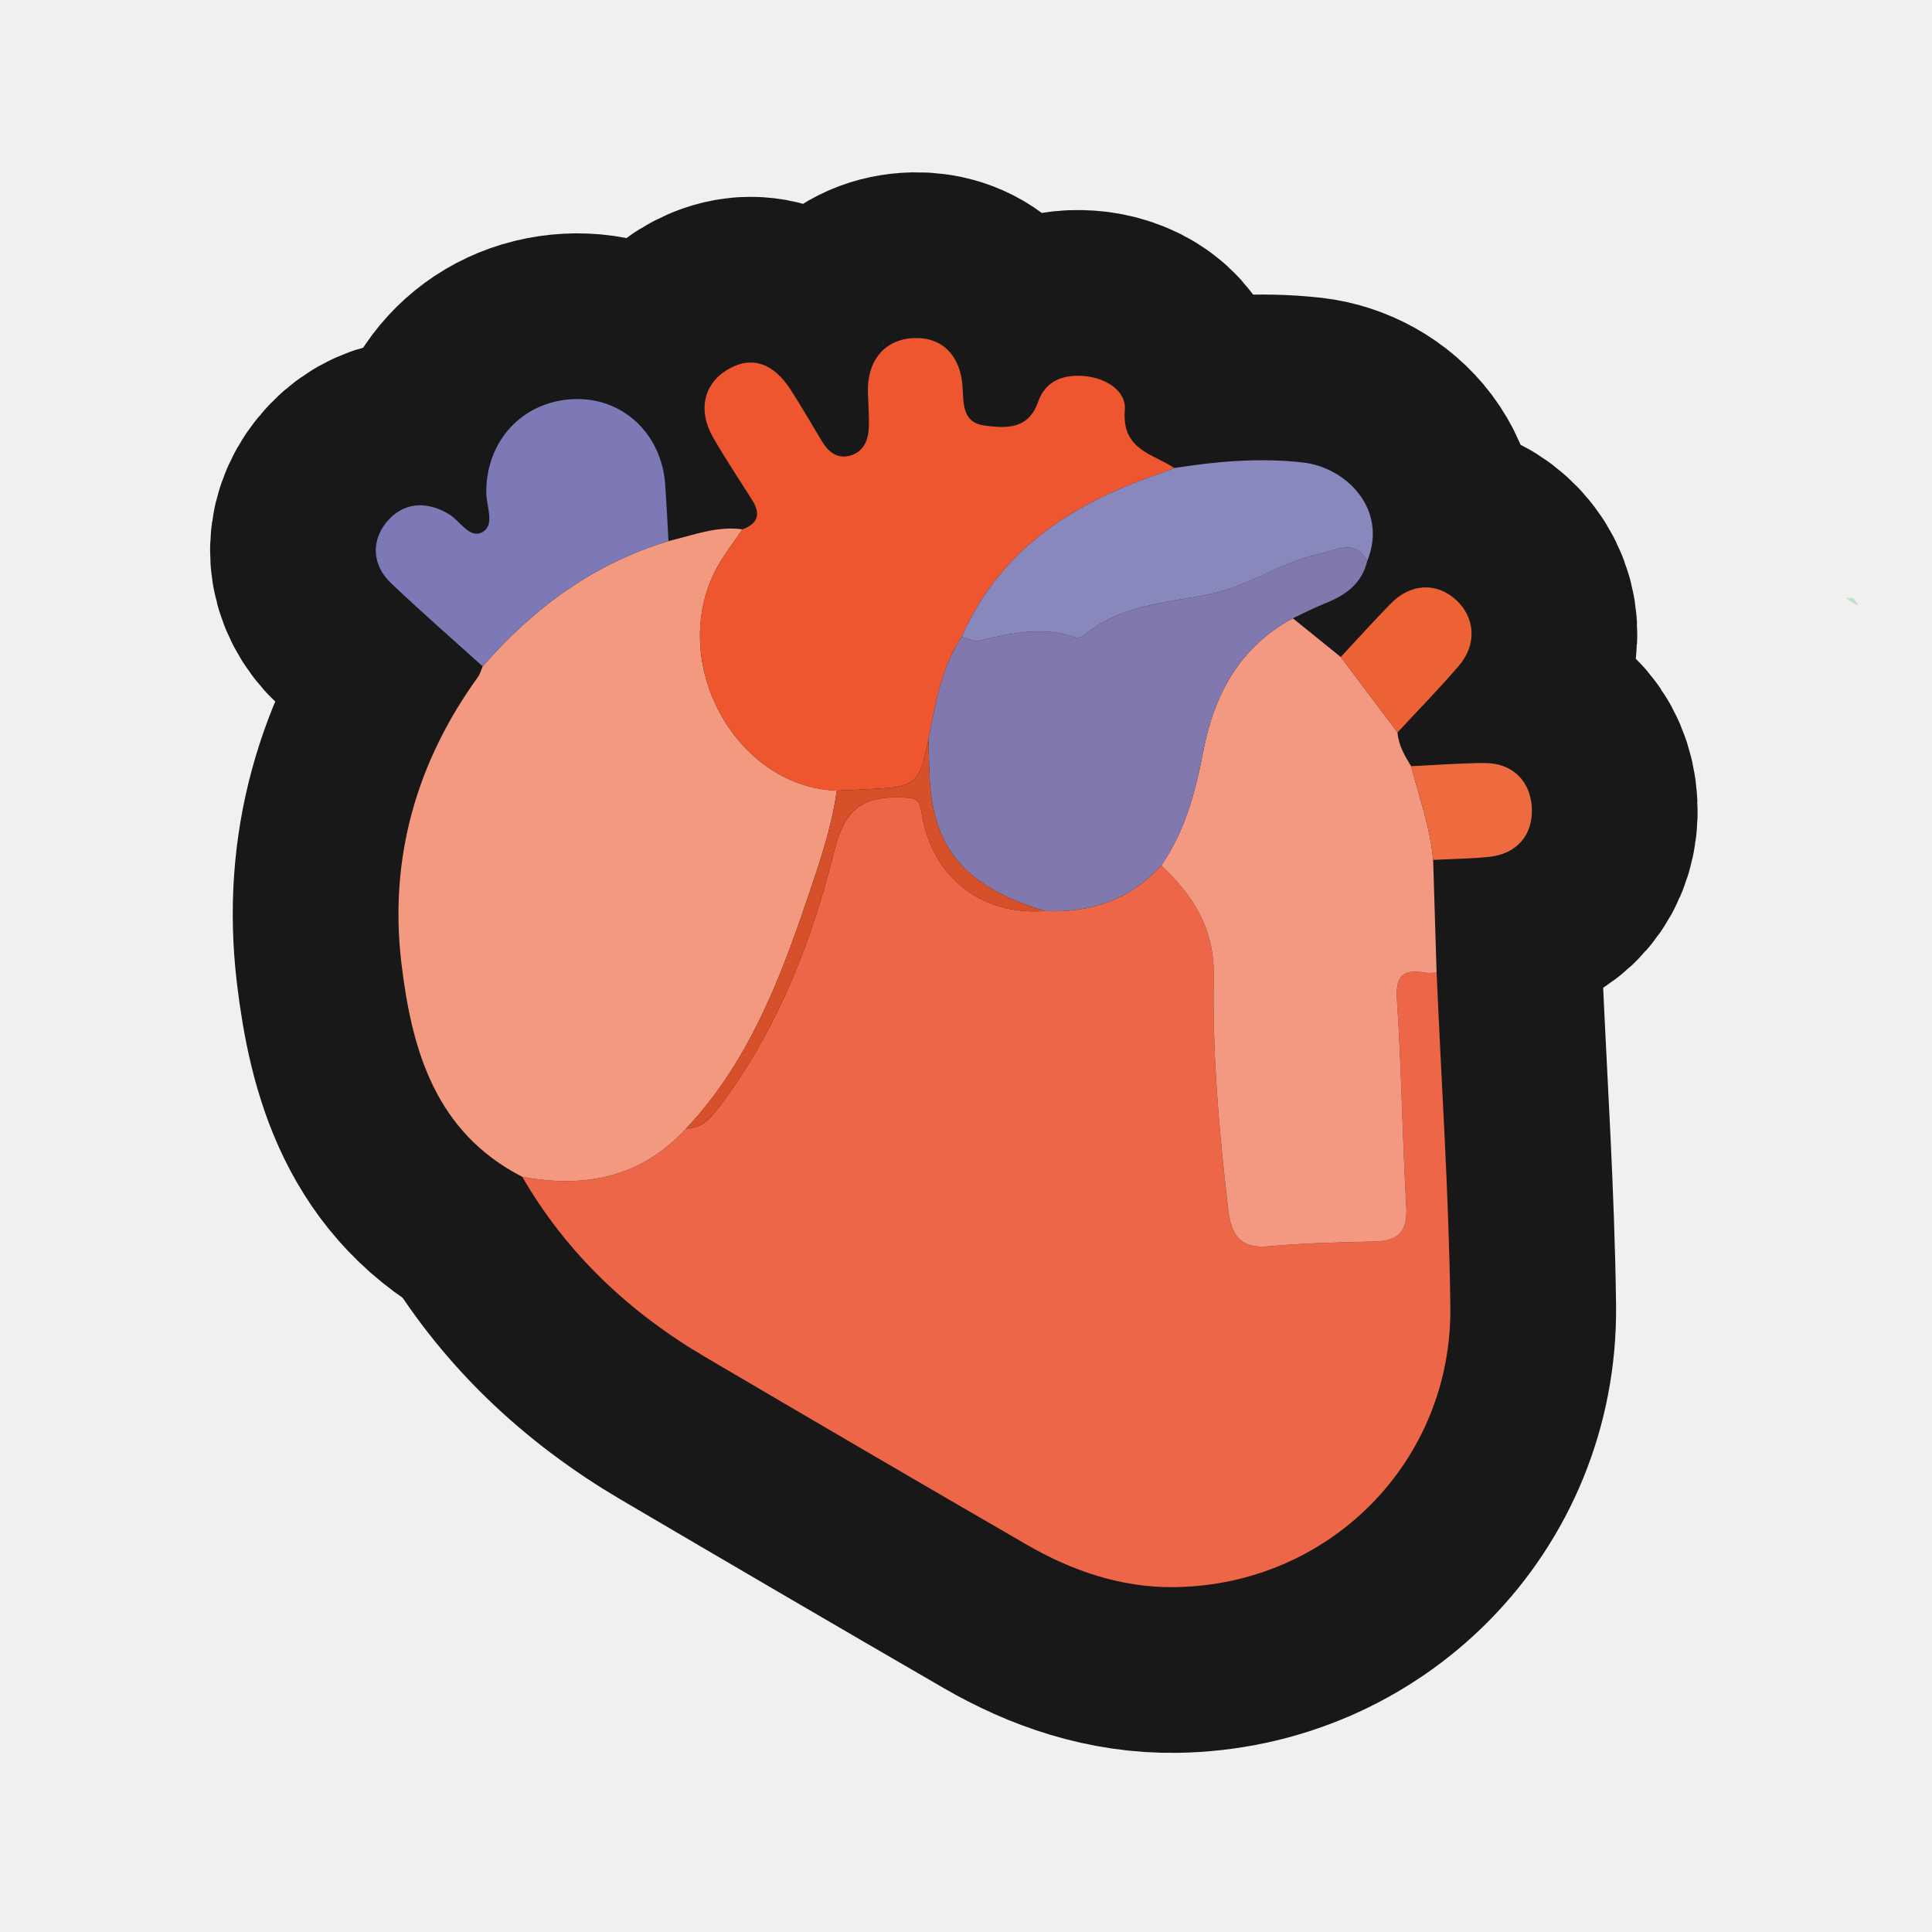
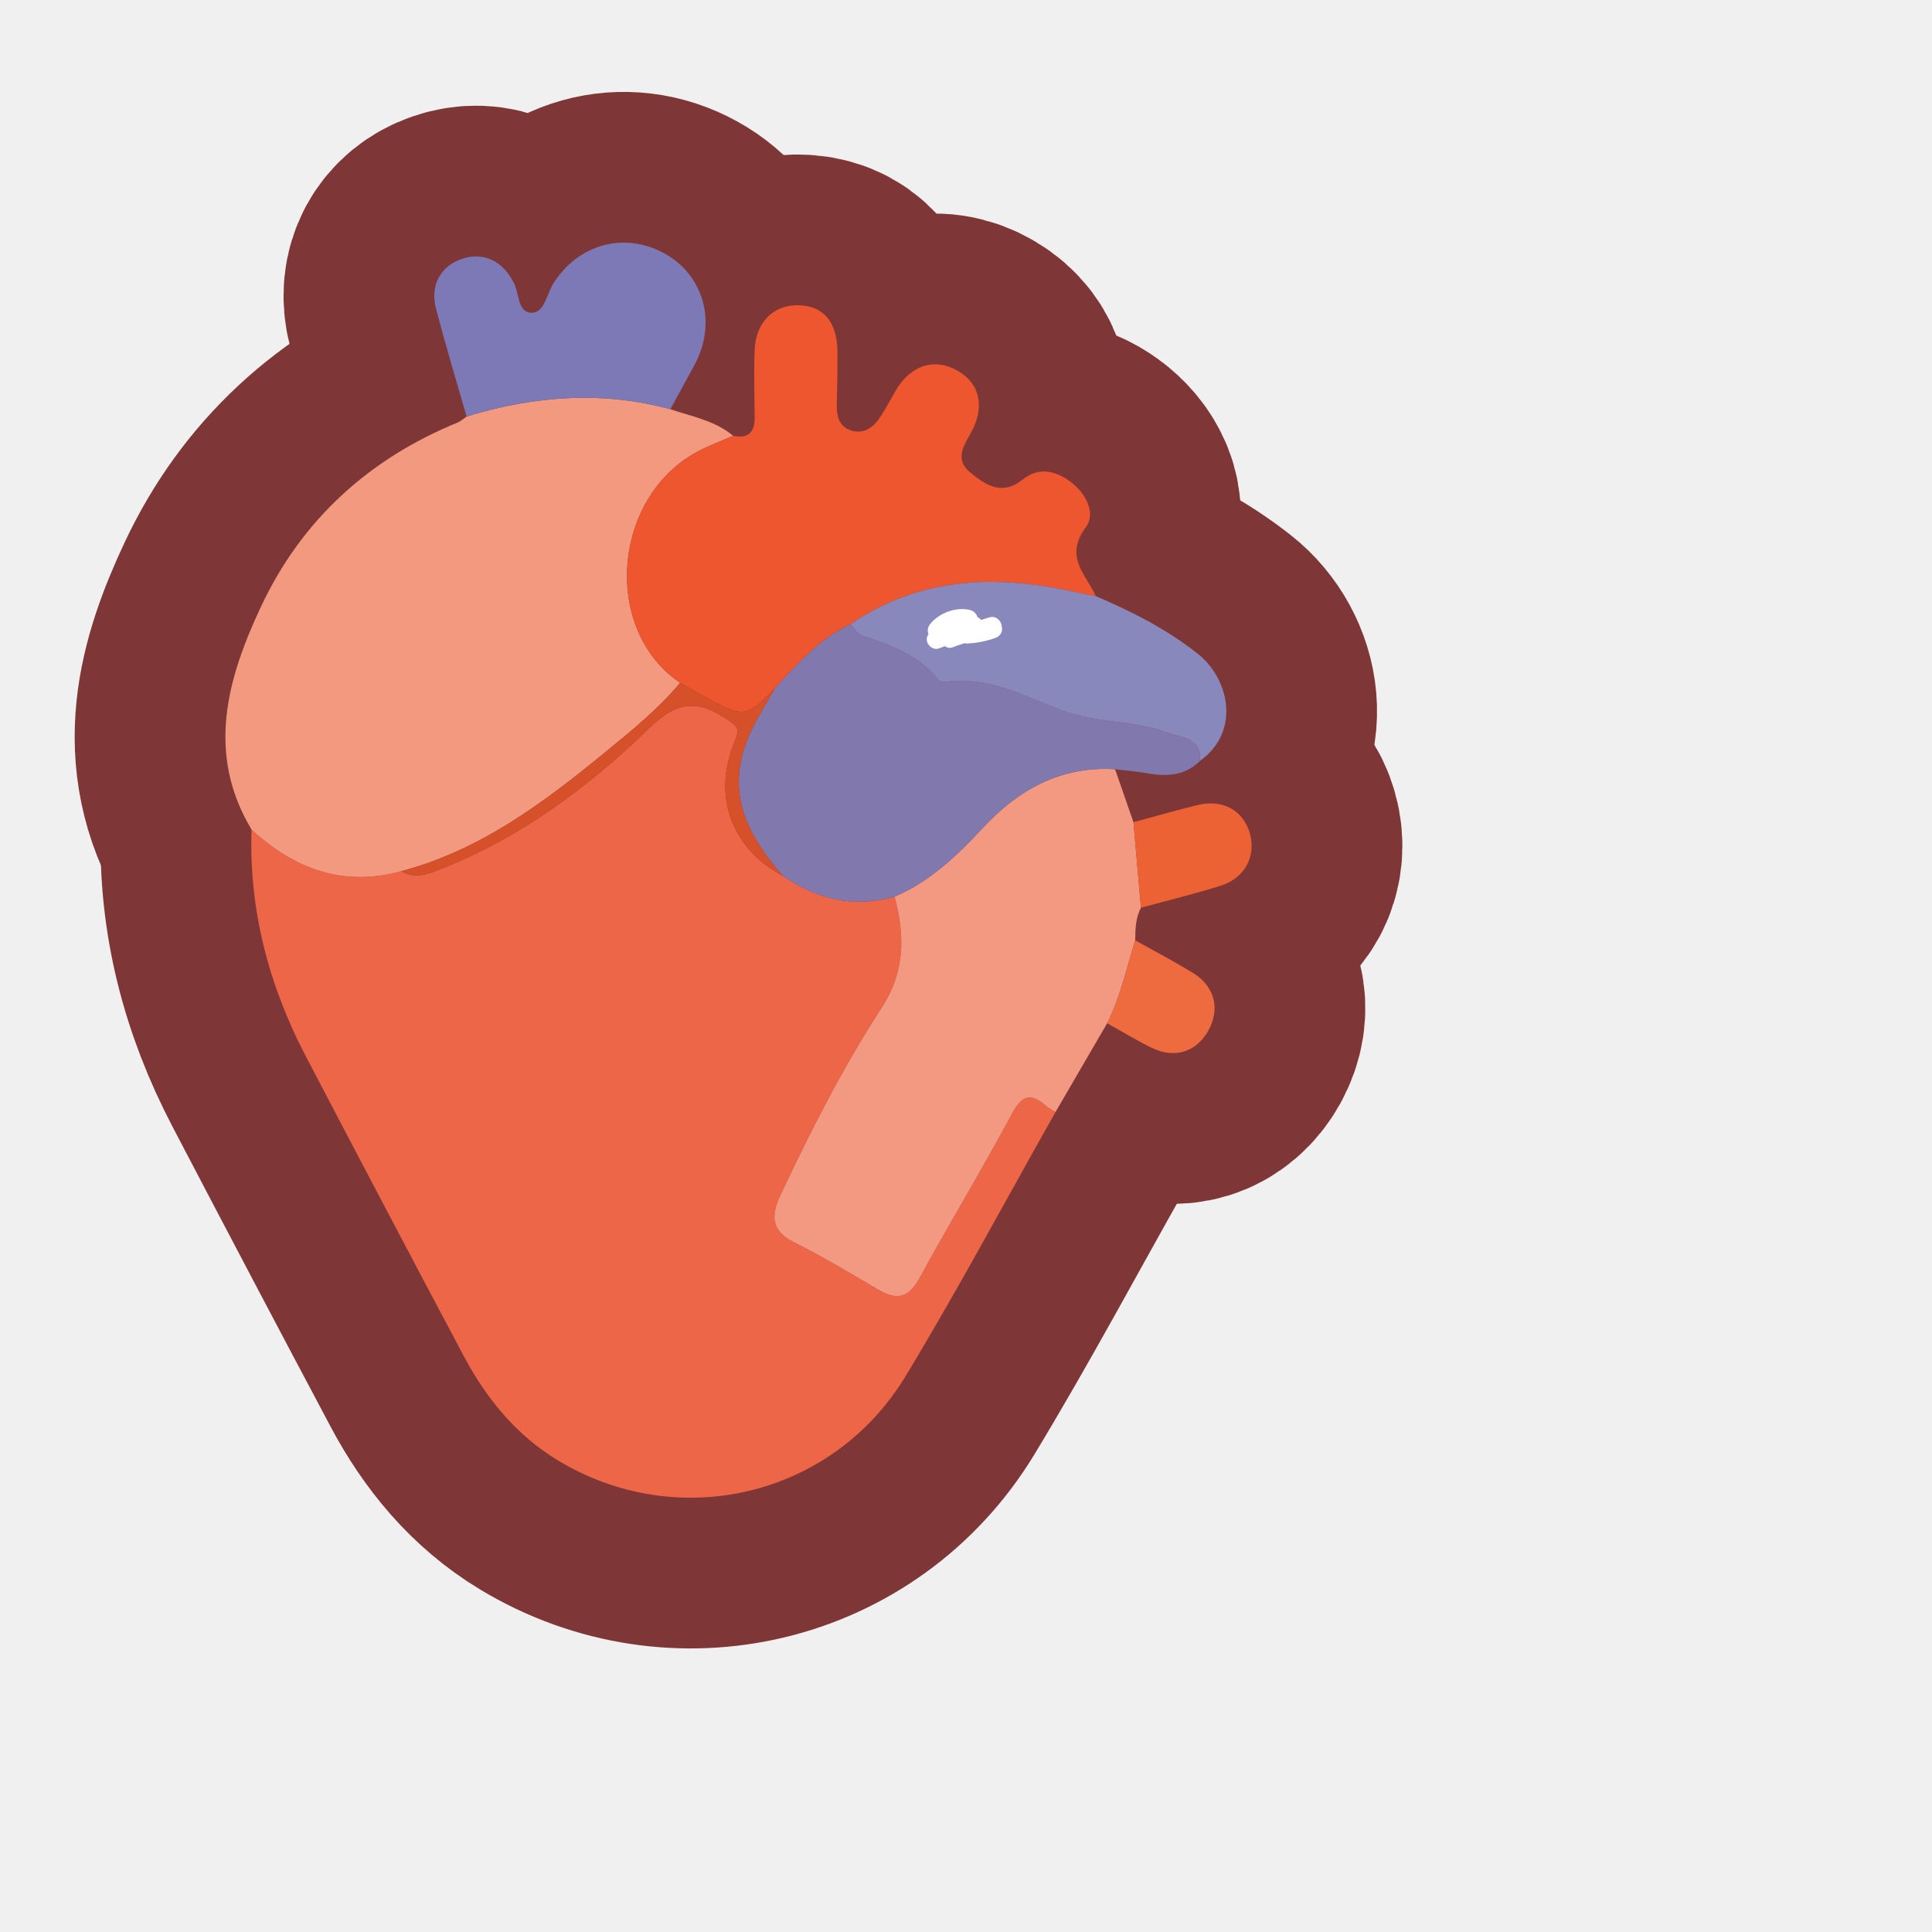
<svg xmlns="http://www.w3.org/2000/svg" id="Layer_1" data-name="Layer 1" width="280" height="280" viewBox="0 0 280 280">
-   <path d="M267.512,86.625c.518.443,1.087.805,1.711,1.081.026.01.053.015.08.024-.2-.371-.44-.731-.754-1.068-.345-.012-.691-.025-1.036-.037Z" fill="#bfe1c6" stroke-width="0" />
-   <path d="M46.867,133.676c.611-.274,1.174-.623,1.686-1.056-.39.078-.781.156-1.171.234-.196.27-.362.545-.515.821Z" fill="#b7c8e7" stroke-width="0" />
+   <path d="M31.949,77.891c.603.082,1.206.084,1.81-.003-.339-.128-.678-.255-1.017-.383-.281.114-.541.246-.793.386Z" fill="#b7c8e7" stroke-width="0" />
  <g>
    <g>
-       <path d="M206.491,140.959c-3.211-.549-4.266.48-4.034,3.964.665,9.965.769,19.967,1.352,29.939.207,3.549-1.08,4.978-4.508,5.062-5.136.126-10.286.217-15.395.694-4.207.393-5.469-1.624-5.907-5.358-1.312-11.189-2.298-22.432-2.094-33.662.128-7.04-2.951-11.787-7.607-16.176q-0.0 0-0-0l-0.0.001c-4.532,5.013-10.288,6.897-16.894,6.608-.001 0-.002-0-.003-0.0.001 0.0.002.001.003.001-9.144.645-16.268-4.823-17.794-14.019-.398-2.395-.858-2.388-3.29-2.444-5.959-.137-8.071,2.372-9.465,7.966-3.17,12.724-7.924,24.918-15.724,35.692-2.105,2.907-3.059,3.882-4.735,4.211-.28.089-.585.147-.955.123-6.515,7.085-14.644,8.69-23.746,6.995,6.447,11.13,15.496,19.638,26.509,26.112,15.497,9.11,31.017,18.181,46.574,27.187,6.636,3.841,13.792,6.277,21.529,6.165,22.375-.324,40.173-18.224,39.89-40.678-.203-16.129-1.297-32.247-1.994-48.37-.571.001-1.155.084-1.71-.011Z" fill="none" stroke="#181818" stroke-linecap="round" stroke-linejoin="round" stroke-width="48.031" />
-       <path d="M99.439,163.559c.37.024.676-.033.955-.123-.294.058-.607.098-.955.122,8.832-9.384,13.402-21.044,17.444-32.95,1.78-5.243,3.617-10.495,4.392-16.025l-.001 0c-14.93-.544-24.779-19.117-17.233-32.569,1.039-1.851,2.373-3.536,3.568-5.298-0-.001-0-.002-.001-.003-3.748-.522-7.191.875-10.725,1.706-10.853,3.269-19.57,9.706-26.929,18.157l-0.0 0.0 0.0 0c-.225.516-.366,1.092-.687,1.538-8.972,12.432-12.9,26.357-11.088,41.512,1.501,12.553,4.904,24.462,17.513,30.926l0-0c9.102,1.695,17.231.091,23.746-6.995Z" fill="none" stroke="#181818" stroke-linecap="round" stroke-linejoin="round" stroke-width="48.031" />
-       <path d="M204.506,111.043c-.928-1.521-1.834-3.05-1.969-4.89h0l-0.0 0c-2.74-3.644-5.479-7.288-8.22-10.931-.001-.001-.002-.002-.003-.002-2.315-1.871-4.63-3.741-6.945-5.612l-0.0 0-0.0 0c-7.656,4.118-11.388,10.997-12.954,19.138-1.141,5.935-2.629,11.647-6.116,16.676q0.0 0.0 0.0 0c4.656,4.39,7.735,9.137,7.607,16.176-.203,11.23.782,22.473,2.094,33.662.438,3.734,1.7,5.75,5.907,5.358,5.109-.477,10.26-.567,15.395-.694,3.428-.084,4.715-1.514,4.508-5.062-.583-9.972-.687-19.974-1.352-29.939-.232-3.484.823-4.513,4.034-3.964.554.095,1.139.012,1.71.011-.167-5.449-.333-10.898-.5-16.347-.425-4.677-2.017-9.08-3.196-13.579l0-0Z" fill="none" stroke="#181818" stroke-linecap="round" stroke-linejoin="round" stroke-width="48.031" />
-       <path d="M121.275,114.584l.001-0-0-0c1.397-.064,2.795-.124,4.192-.192,7.42-.361,7.67-.56,9.086-7.197,1.026-5.148,1.833-10.367,4.81-14.884l0-0c5.484-12.458,15.749-19.186,28.08-23.444.926-.32,1.834-.692,2.751-1.039l0-0c-3.175-2.092-7.649-2.626-7.176-8.428.229-2.808-2.842-4.699-6.08-4.918-3.023-.204-5.455.809-6.487,3.751-1.403,4-4.554,3.861-7.705,3.454-3.29-.425-3.093-3.167-3.247-5.609-.284-4.504-2.891-7.168-6.852-7.086-4.354.09-7.008,3.163-6.863,7.945.052,1.709.203,3.424.121,5.127-.087,1.808-.795,3.436-2.694,3.965-1.953.544-3.216-.613-4.165-2.195-1.464-2.44-2.888-4.905-4.423-7.299-2.602-4.057-5.854-5.03-9.323-2.883-3.317,2.052-4.174,5.881-1.978,9.702,1.771,3.084,3.737,6.057,5.652,9.057,1.289,2.018.95,3.46-1.364,4.304-.001.001-.001.002-.002.003-1.195,1.761-2.529,3.447-3.568,5.298-7.546,13.451,2.303,32.025,17.233,32.569Z" fill="none" stroke="#181818" stroke-linecap="round" stroke-linejoin="round" stroke-width="48.031" />
-       <path d="M191.436,80.224c-5.709,1.17-10.542,4.8-16.355,5.941-6.191,1.214-12.747,1.55-17.957,5.876-.301.25-.873.467-1.197.352-4.771-1.677-9.415-.619-14.093.466-.741.172-1.643-.348-2.47-.548-0-0.0 0-0.0 0-0l-0.0 0c-2.977,4.517-3.784,9.736-4.81,14.884.058,1.852.087,3.704.179,5.554.512,10.344,5.221,15.784,16.668,19.28.001 0.0.002 0.0.003 0,6.606.289,12.362-1.595,16.894-6.608l0-.001c3.487-5.029,4.975-10.741,6.116-16.676,1.565-8.141,5.298-15.02,12.954-19.138l0-0c1.51-.705,2.99-1.487,4.537-2.099,2.981-1.18,5.449-2.822,6.237-6.187-1.729-3.319-4.504-1.549-6.706-1.097Z" fill="none" stroke="#181818" stroke-linecap="round" stroke-linejoin="round" stroke-width="48.031" />
-       <path d="M96.885,78.42c-.155-2.703-.29-5.407-.47-8.108-.5-7.522-6.265-12.845-13.47-12.46-7.332.391-12.539,6.136-12.468,13.578.018,1.926,1.242,4.574-.467,5.632-1.881,1.165-3.273-1.496-4.856-2.484-3.365-2.1-6.811-1.757-9.152,1.117-2.206,2.709-2.084,6.203.666,8.819,4.333,4.122,8.848,8.052,13.286,12.063l0-0c7.359-8.451,16.076-14.888,26.929-18.157Z" fill="none" stroke="#181818" stroke-linecap="round" stroke-linejoin="round" stroke-width="48.031" />
-       <path d="M167.444,68.867c-12.33,4.258-22.595,10.986-28.08,23.444-0.0 0-0.0 0-0.0 0.0.828.2,1.729.72,2.47.548,4.679-1.085,9.322-2.143,14.093-.466.324.114.896-.102,1.197-.352,5.21-4.326,11.766-4.662,17.957-5.876,5.813-1.14,10.646-4.77,16.355-5.941,2.203-.452,4.978-2.222,6.706,1.097,3.054-7.442-2.978-13.584-9.322-14.296-6.29-.706-12.448-.165-18.625.803l-0.0 0c-.917.347-1.824.72-2.751,1.039Z" fill="none" stroke="#181818" stroke-linecap="round" stroke-linejoin="round" stroke-width="48.031" />
-       <path d="M202.537,106.152c2.985-3.226,6.074-6.361,8.923-9.703,2.629-3.084,2.324-6.986-.447-9.514-2.808-2.561-6.566-2.405-9.434.52-2.48,2.53-4.847,5.171-7.263,7.763.001.001.001.002.002.003,2.74,3.643,5.48,7.287,8.22,10.931l0-0Z" fill="none" stroke="#181818" stroke-linecap="round" stroke-linejoin="round" stroke-width="48.031" />
-       <path d="M215.124,110.584c-3.54.017-7.078.296-10.618.459l-0.0 0c1.179,4.5,2.771,8.902,3.196,13.579,2.689-.136,5.389-.164,8.065-.432,4.071-.409,6.434-3.194,6.238-7.113-.196-3.908-2.836-6.512-6.88-6.493Z" fill="none" stroke="#181818" stroke-linecap="round" stroke-linejoin="round" stroke-width="48.031" />
-       <path d="M134.733,112.749c-.092-1.85-.121-3.702-.179-5.554-1.416,6.636-1.666,6.835-9.086,7.197-1.397.068-2.795.128-4.192.192l0.0 0c-.775,5.53-2.612,10.782-4.392,16.025-4.042,11.906-8.613,23.565-17.444,32.95.348-.024.662-.065.955-.122,1.677-.329,2.631-1.304,4.735-4.211,7.799-10.774,12.553-22.968,15.724-35.692,1.394-5.594,3.506-8.103,9.465-7.966,2.432.056,2.892.05,3.29,2.444,1.527,9.196,8.65,14.664,17.794,14.019-.001-0-.002-0-.003-.001-11.447-3.497-16.155-8.936-16.668-19.28Z" fill="none" stroke="#181818" stroke-linecap="round" stroke-linejoin="round" stroke-width="48.031" />
+       <path d="M151.659,160.326c-2.215-1.969-3.524-1.683-5.021,1.118-4.282,8.012-9.015,15.783-13.364,23.761-1.548,2.839-3.229,3.323-5.916,1.739-4.025-2.374-8.044-4.782-12.218-6.873-3.437-1.722-3.44-3.885-1.981-6.978,4.371-9.269,9.021-18.421,14.582-26.992,3.486-5.372,3.394-10.518,1.912-16.147q-0-0.0 0-0l-.001 0c-5.91,1.689-11.26.373-16.221-3.029-.001-0-.001-.001-.002-.002 0.0.001.001.001.002.002-7.369-3.903-10.236-11.551-6.989-19.384.845-2.04.487-2.256-1.363-3.47-4.534-2.974-7.371-2.053-11.14,1.594-8.57,8.296-18.108,15.421-29.313,19.984-3.023,1.231-4.229,1.525-5.682.972-.259-.066-.522-.169-.796-.365-8.439,2.334-15.486-.339-21.696-6.028-.38,11.694,2.511,22.616,7.897,32.913,7.578,14.489,15.193,28.96,22.868,43.398,3.274,6.159,7.626,11.482,13.652,15.119,17.427,10.517,39.779,5.264,50.366-12.203,7.605-12.548,14.517-25.516,21.738-38.297-.441-.274-.932-.491-1.315-.831Z" fill="none" stroke="#7e3637" stroke-linecap="round" stroke-linejoin="round" stroke-width="43.69" />
+       <path d="M58.149,126.256c.274.197.537.3.796.365-.255-.097-.516-.217-.796-.365,11.333-2.994,20.472-9.794,29.321-17.039,3.897-3.191,7.843-6.361,11.102-10.256l-0-0c-11.262-7.604-9.927-26.681,2.371-33.433,1.692-.929,3.533-1.588,5.303-2.373 0-.001.001-.001.001-.002-2.642-2.206-5.972-2.785-9.099-3.844-9.95-2.7-19.777-1.925-29.524,1.057l-0-0-0.0 0c-.422.29-.808.667-1.27.856-12.908,5.279-22.641,14.138-28.535,26.707-4.883,10.412-7.986,21.242-1.364,32.3l0.0 0c6.21,5.689,13.257,8.362,21.696,6.028Z" fill="none" stroke="#7e3637" stroke-linecap="round" stroke-linejoin="round" stroke-width="43.69" />
+       <path d="M164.522,136.278c.016-1.62.052-3.237.833-4.723h0l-0-0c-.361-4.131-.723-8.262-1.085-12.393-0-.001-.001-.002-.001-.003-.887-2.558-1.774-5.116-2.661-7.674l-0-0-0-0c-7.891-.506-14.083,3.008-19.208,8.539-3.737,4.032-7.634,7.725-12.746,9.929q-0.0 0-0.0 0c1.482,5.629,1.574,10.775-1.912,16.147-5.561,8.571-10.211,17.723-14.582,26.992-1.459,3.093-1.455,5.257,1.981,6.978,4.173,2.091,8.192,4.499,12.218,6.873,2.686,1.585,4.368,1.101,5.916-1.739,4.349-7.978,9.081-15.749,13.364-23.761,1.497-2.801,2.807-3.088,5.021-1.118.382.34.874.557,1.315.831,2.494-4.286,4.987-8.573,7.481-12.859,1.923-3.815,2.813-7.979,4.068-12.02l0.0 0Z" fill="none" stroke="#7e3637" stroke-linecap="round" stroke-linejoin="round" stroke-width="43.69" />
+       <path d="M98.572,98.96l0.0 0.0 0-0c1.109.623,2.217,1.249,3.328,1.869,5.901,3.292,6.19,3.258,10.477-1.183,3.27-3.48,6.403-7.12,10.875-9.174l0.0 0c10.228-6.977,21.389-7.231,32.956-4.584.869.199,1.749.349,2.623.521l0.0 0c-1.444-3.143-4.64-5.708-1.483-9.959,1.528-2.057.068-4.995-2.326-6.722-2.235-1.612-4.6-2-6.812-.226-3.008,2.412-5.373.789-7.61-1.041-2.335-1.911-.863-3.933.193-5.892,1.948-3.613,1.217-6.924-1.879-8.767-3.404-2.026-6.931-.931-9.121,2.831-.783,1.345-1.491,2.741-2.373,4.016-.937,1.354-2.267,2.27-3.988,1.764-1.769-.52-2.187-2.02-2.159-3.699.044-2.587.132-5.176.098-7.763-.056-4.384-2.098-6.7-5.809-6.712-3.548-.012-6.051,2.531-6.196,6.537-.117,3.233-.03,6.474.005,9.711.024,2.178-.932,3.128-3.124,2.666-.001.001-.002.001-.003.001-1.77.785-3.611,1.444-5.303,2.373-12.298,6.752-13.633,25.829-2.371,33.433Z" fill="none" stroke="#7e3637" stroke-linecap="round" stroke-linejoin="round" stroke-width="43.69" />
+       <path d="M169.264,106.2c-4.97-1.844-10.447-1.368-15.483-3.284-5.363-2.042-10.585-4.937-16.689-4.105-.353.048-.898-.06-1.094-.304-2.876-3.59-6.969-5.008-11.103-6.422-.655-.224-1.1-1.059-1.643-1.612 0-0.0 0-0.0 0-0l-0-0c-4.472,2.054-7.606,5.695-10.875,9.174-.846,1.457-1.715,2.901-2.535,4.373-4.582,8.231-3.565,14.696,3.588,22.903.001.001.001.001.002.002,4.96,3.402,10.31,4.717,16.221,3.029l.001-0c5.112-2.204,9.009-5.897,12.746-9.929,5.126-5.531,11.318-9.044,19.208-8.539l0.0 0c1.505.182,3.023.291,4.512.563,2.869.524,5.564.443,7.792-1.775.263-3.394-2.731-3.363-4.649-4.074Z" fill="none" stroke="#7e3637" stroke-linecap="round" stroke-linejoin="round" stroke-width="43.69" />
+       <path d="M97.148,59.308c1.181-2.161,2.378-4.313,3.539-6.485,3.233-6.047,1.346-12.93-4.401-16.1-5.848-3.226-12.632-1.297-16.158,4.481-.912,1.495-1.242,4.129-3.071,4.123-2.012-.006-1.807-2.73-2.553-4.254-1.587-3.24-4.412-4.634-7.602-3.542-3.007,1.029-4.594,3.785-3.73,7.128,1.362,5.267,2.955,10.473,4.45,15.705l0.0 0c9.748-2.982,19.574-3.756,29.524-1.057Z" fill="none" stroke="#7e3637" stroke-linecap="round" stroke-linejoin="round" stroke-width="43.69" />
+       <path d="M156.209,85.888c-11.567-2.647-22.728-2.393-32.956,4.584-0-0-0-0-0.0 0.0.542.553.988,1.388,1.643,1.612,4.134,1.414,8.227,2.832,11.103,6.422.195.244.741.352,1.094.304,6.103-.832,11.326,2.063,16.689,4.105,5.036,1.917,10.513,1.441,15.483,3.284,1.918.711,4.912.68,4.649,4.074,5.939-4.275,4.238-11.919-.317-15.521-4.516-3.572-9.529-6.117-14.763-8.343l-0-0c-.875-.173-1.755-.323-2.623-.521Z" fill="none" stroke="#7e3637" stroke-linecap="round" stroke-linejoin="round" stroke-width="43.69" />
+       <path d="M165.356,131.556c3.856-1.054,7.75-1.987,11.557-3.196,3.513-1.115,5.156-4.274,4.233-7.559-.935-3.328-3.911-5.016-7.533-4.138-3.132.759-6.23,1.659-9.342,2.497 0.0.001 0.0.002 0.0.003.362,4.131.724,8.262,1.085,12.393l0.0 0Z" fill="none" stroke="#7e3637" stroke-linecap="round" stroke-linejoin="round" stroke-width="43.69" />
+       <path d="M172.939,141.034c-2.741-1.691-5.606-3.178-8.417-4.755l-0-0c-1.255,4.041-2.145,8.205-4.068,12.02,2.141,1.189,4.239,2.467,6.433,3.547,3.339,1.643,6.503.631,8.238-2.489,1.729-3.111.945-6.391-2.186-8.323Z" fill="none" stroke="#7e3637" stroke-linecap="round" stroke-linejoin="round" stroke-width="43.69" />
+       <path d="M109.843,104.019c.819-1.472,1.688-2.916,2.535-4.373-4.286,4.441-4.575,4.475-10.477,1.183-1.112-.62-2.219-1.246-3.328-1.869l-0.0 0c-3.259,3.895-7.205,7.066-11.102,10.256-8.85,7.245-17.988,14.045-29.321,17.039.281.149.542.268.796.365,1.452.553,2.658.259,5.682-.972,11.205-4.563,20.743-11.689,29.313-19.984,3.768-3.648,6.606-4.568,11.14-1.594,1.85,1.214,2.209,1.43,1.363,3.47-3.247,7.833-.38,15.481,6.989,19.384-.001-.001-.001-.001-.002-.002-7.153-8.207-8.17-14.672-3.588-22.903Z" fill="none" stroke="#7e3637" stroke-linecap="round" stroke-linejoin="round" stroke-width="43.69" />
    </g>
    <g>
-       <path d="M206.491,140.959c-3.211-.549-4.266.48-4.034,3.964.665,9.965.769,19.967,1.352,29.939.207,3.549-1.08,4.978-4.508,5.062-5.136.126-10.286.217-15.395.694-4.207.393-5.469-1.624-5.907-5.358-1.312-11.189-2.298-22.432-2.094-33.662.128-7.04-2.951-11.787-7.607-16.176q-0.0 0-0-0l-0.0.001c-4.532,5.013-10.288,6.897-16.894,6.608-.001 0-.002-0-.003-0.0.001 0.0.002.001.003.001-9.144.645-16.268-4.823-17.794-14.019-.398-2.395-.858-2.388-3.29-2.444-5.959-.137-8.071,2.372-9.465,7.966-3.17,12.724-7.924,24.918-15.724,35.692-2.105,2.907-3.059,3.882-4.735,4.211-.28.089-.585.147-.955.123-6.515,7.085-14.644,8.69-23.746,6.995,6.447,11.13,15.496,19.638,26.509,26.112,15.497,9.11,31.017,18.181,46.574,27.187,6.636,3.841,13.792,6.277,21.529,6.165,22.375-.324,40.173-18.224,39.89-40.678-.203-16.129-1.297-32.247-1.994-48.37-.571.001-1.155.084-1.71-.011Z" fill="#ed6648" stroke-width="0" />
-       <path d="M99.439,163.559c.37.024.676-.033.955-.123-.294.058-.607.098-.955.122,8.832-9.384,13.402-21.044,17.444-32.95,1.78-5.243,3.617-10.495,4.392-16.025l-.001 0c-14.93-.544-24.779-19.117-17.233-32.569,1.039-1.851,2.373-3.536,3.568-5.298-0-.001-0-.002-.001-.003-3.748-.522-7.191.875-10.725,1.706-10.853,3.269-19.57,9.706-26.929,18.157l-0.0 0.0 0.0 0c-.225.516-.366,1.092-.687,1.538-8.972,12.432-12.9,26.357-11.088,41.512,1.501,12.553,4.904,24.462,17.513,30.926l0-0c9.102,1.695,17.231.091,23.746-6.995Z" fill="#f3997f" stroke-width="0" />
-       <path d="M204.506,111.043c-.928-1.521-1.834-3.05-1.969-4.89h0l-0.0 0c-2.74-3.644-5.479-7.288-8.22-10.931-.001-.001-.002-.002-.003-.002-2.315-1.871-4.63-3.741-6.945-5.612l-0.0 0-0.0 0c-7.656,4.118-11.388,10.997-12.954,19.138-1.141,5.935-2.629,11.647-6.116,16.676q0.0 0.0 0.0 0c4.656,4.39,7.735,9.137,7.607,16.176-.203,11.23.782,22.473,2.094,33.662.438,3.734,1.7,5.75,5.907,5.358,5.109-.477,10.26-.567,15.395-.694,3.428-.084,4.715-1.514,4.508-5.062-.583-9.972-.687-19.974-1.352-29.939-.232-3.484.823-4.513,4.034-3.964.554.095,1.139.012,1.71.011-.167-5.449-.333-10.898-.5-16.347-.425-4.677-2.017-9.08-3.196-13.579l0-0Z" fill="#f39981" stroke-width="0" />
-       <path d="M121.275,114.584l.001-0-0-0c1.397-.064,2.795-.124,4.192-.192,7.42-.361,7.67-.56,9.086-7.197,1.026-5.148,1.833-10.367,4.81-14.884l0-0c5.484-12.458,15.749-19.186,28.08-23.444.926-.32,1.834-.692,2.751-1.039l0-0c-3.175-2.092-7.649-2.626-7.176-8.428.229-2.808-2.842-4.699-6.08-4.918-3.023-.204-5.455.809-6.487,3.751-1.403,4-4.554,3.861-7.705,3.454-3.29-.425-3.093-3.167-3.247-5.609-.284-4.504-2.891-7.168-6.852-7.086-4.354.09-7.008,3.163-6.863,7.945.052,1.709.203,3.424.121,5.127-.087,1.808-.795,3.436-2.694,3.965-1.953.544-3.216-.613-4.165-2.195-1.464-2.44-2.888-4.905-4.423-7.299-2.602-4.057-5.854-5.03-9.323-2.883-3.317,2.052-4.174,5.881-1.978,9.702,1.771,3.084,3.737,6.057,5.652,9.057,1.289,2.018.95,3.46-1.364,4.304-.001.001-.001.002-.002.003-1.195,1.761-2.529,3.447-3.568,5.298-7.546,13.451,2.303,32.025,17.233,32.569Z" fill="#ed562e" stroke-width="0" />
-       <path d="M191.436,80.224c-5.709,1.17-10.542,4.8-16.355,5.941-6.191,1.214-12.747,1.55-17.957,5.876-.301.25-.873.467-1.197.352-4.771-1.677-9.415-.619-14.093.466-.741.172-1.643-.348-2.47-.548-0-0.0 0-0.0 0-0l-0.0 0c-2.977,4.517-3.784,9.736-4.81,14.884.058,1.852.087,3.704.179,5.554.512,10.344,5.221,15.784,16.668,19.28.001 0.0.002 0.0.003 0,6.606.289,12.362-1.595,16.894-6.608l0-.001c3.487-5.029,4.975-10.741,6.116-16.676,1.565-8.141,5.298-15.02,12.954-19.138l0-0c1.51-.705,2.99-1.487,4.537-2.099,2.981-1.18,5.449-2.822,6.237-6.187-1.729-3.319-4.504-1.549-6.706-1.097Z" fill="#8179ad" stroke-width="0" />
-       <path d="M96.885,78.42c-.155-2.703-.29-5.407-.47-8.108-.5-7.522-6.265-12.845-13.47-12.46-7.332.391-12.539,6.136-12.468,13.578.018,1.926,1.242,4.574-.467,5.632-1.881,1.165-3.273-1.496-4.856-2.484-3.365-2.1-6.811-1.757-9.152,1.117-2.206,2.709-2.084,6.203.666,8.819,4.333,4.122,8.848,8.052,13.286,12.063l0-0c7.359-8.451,16.076-14.888,26.929-18.157Z" fill="#7c79b6" stroke-width="0" />
-       <path d="M167.444,68.867c-12.33,4.258-22.595,10.986-28.08,23.444-0.0 0-0.0 0-0.0 0.0.828.2,1.729.72,2.47.548,4.679-1.085,9.322-2.143,14.093-.466.324.114.896-.102,1.197-.352,5.21-4.326,11.766-4.662,17.957-5.876,5.813-1.14,10.646-4.77,16.355-5.941,2.203-.452,4.978-2.222,6.706,1.097,3.054-7.442-2.978-13.584-9.322-14.296-6.29-.706-12.448-.165-18.625.803l-0.0 0c-.917.347-1.824.72-2.751,1.039Z" fill="#8988bd" stroke-width="0" />
-       <path d="M202.537,106.152c2.985-3.226,6.074-6.361,8.923-9.703,2.629-3.084,2.324-6.986-.447-9.514-2.808-2.561-6.566-2.405-9.434.52-2.48,2.53-4.847,5.171-7.263,7.763.001.001.001.002.002.003,2.74,3.643,5.48,7.287,8.22,10.931l0-0Z" fill="#ed6234" stroke-width="0" />
-       <path d="M215.124,110.584c-3.54.017-7.078.296-10.618.459l-0.0 0c1.179,4.5,2.771,8.902,3.196,13.579,2.689-.136,5.389-.164,8.065-.432,4.071-.409,6.434-3.194,6.238-7.113-.196-3.908-2.836-6.512-6.88-6.493Z" fill="#ed6b3f" stroke-width="0" />
-       <path d="M134.733,112.749c-.092-1.85-.121-3.702-.179-5.554-1.416,6.636-1.666,6.835-9.086,7.197-1.397.068-2.795.128-4.192.192l0.0 0c-.775,5.53-2.612,10.782-4.392,16.025-4.042,11.906-8.613,23.565-17.444,32.95.348-.024.662-.065.955-.122,1.677-.329,2.631-1.304,4.735-4.211,7.799-10.774,12.553-22.968,15.724-35.692,1.394-5.594,3.506-8.103,9.465-7.966,2.432.056,2.892.05,3.29,2.444,1.527,9.196,8.65,14.664,17.794,14.019-.001-0-.002-0-.003-.001-11.447-3.497-16.155-8.936-16.668-19.28Z" fill="#d6502a" stroke-width="0" />
+       <path d="M151.659,160.326c-2.215-1.969-3.524-1.683-5.021,1.118-4.282,8.012-9.015,15.783-13.364,23.761-1.548,2.839-3.229,3.323-5.916,1.739-4.025-2.374-8.044-4.782-12.218-6.873-3.437-1.722-3.44-3.885-1.981-6.978,4.371-9.269,9.021-18.421,14.582-26.992,3.486-5.372,3.394-10.518,1.912-16.147q-0-0.0 0-0l-.001 0c-5.91,1.689-11.26.373-16.221-3.029-.001-0-.001-.001-.002-.002 0.0.001.001.001.002.002-7.369-3.903-10.236-11.551-6.989-19.384.845-2.04.487-2.256-1.363-3.47-4.534-2.974-7.371-2.053-11.14,1.594-8.57,8.296-18.108,15.421-29.313,19.984-3.023,1.231-4.229,1.525-5.682.972-.259-.066-.522-.169-.796-.365-8.439,2.334-15.486-.339-21.696-6.028-.38,11.694,2.511,22.616,7.897,32.913,7.578,14.489,15.193,28.96,22.868,43.398,3.274,6.159,7.626,11.482,13.652,15.119,17.427,10.517,39.779,5.264,50.366-12.203,7.605-12.548,14.517-25.516,21.738-38.297-.441-.274-.932-.491-1.315-.831Z" fill="#ed6648" stroke-width="0" />
+       <path d="M58.149,126.256c.274.197.537.3.796.365-.255-.097-.516-.217-.796-.365,11.333-2.994,20.472-9.794,29.321-17.039,3.897-3.191,7.843-6.361,11.102-10.256l-0-0c-11.262-7.604-9.927-26.681,2.371-33.433,1.692-.929,3.533-1.588,5.303-2.373 0-.001.001-.001.001-.002-2.642-2.206-5.972-2.785-9.099-3.844-9.95-2.7-19.777-1.925-29.524,1.057l-0-0-0.0 0c-.422.29-.808.667-1.27.856-12.908,5.279-22.641,14.138-28.535,26.707-4.883,10.412-7.986,21.242-1.364,32.3l0.0 0c6.21,5.689,13.257,8.362,21.696,6.028Z" fill="#f3997f" stroke-width="0" />
+       <path d="M164.522,136.278c.016-1.62.052-3.237.833-4.723h0l-0-0c-.361-4.131-.723-8.262-1.085-12.393-0-.001-.001-.002-.001-.003-.887-2.558-1.774-5.116-2.661-7.674l-0-0-0-0c-7.891-.506-14.083,3.008-19.208,8.539-3.737,4.032-7.634,7.725-12.746,9.929q-0.0 0-0.0 0c1.482,5.629,1.574,10.775-1.912,16.147-5.561,8.571-10.211,17.723-14.582,26.992-1.459,3.093-1.455,5.257,1.981,6.978,4.173,2.091,8.192,4.499,12.218,6.873,2.686,1.585,4.368,1.101,5.916-1.739,4.349-7.978,9.081-15.749,13.364-23.761,1.497-2.801,2.807-3.088,5.021-1.118.382.34.874.557,1.315.831,2.494-4.286,4.987-8.573,7.481-12.859,1.923-3.815,2.813-7.979,4.068-12.02l0.0 0Z" fill="#f39981" stroke-width="0" />
+       <path d="M98.572,98.96l0.0 0.0 0-0c1.109.623,2.217,1.249,3.328,1.869,5.901,3.292,6.19,3.258,10.477-1.183,3.27-3.48,6.403-7.12,10.875-9.174l0.0 0c10.228-6.977,21.389-7.231,32.956-4.584.869.199,1.749.349,2.623.521l0.0 0c-1.444-3.143-4.64-5.708-1.483-9.959,1.528-2.057.068-4.995-2.326-6.722-2.235-1.612-4.6-2-6.812-.226-3.008,2.412-5.373.789-7.61-1.041-2.335-1.911-.863-3.933.193-5.892,1.948-3.613,1.217-6.924-1.879-8.767-3.404-2.026-6.931-.931-9.121,2.831-.783,1.345-1.491,2.741-2.373,4.016-.937,1.354-2.267,2.27-3.988,1.764-1.769-.52-2.187-2.02-2.159-3.699.044-2.587.132-5.176.098-7.763-.056-4.384-2.098-6.7-5.809-6.712-3.548-.012-6.051,2.531-6.196,6.537-.117,3.233-.03,6.474.005,9.711.024,2.178-.932,3.128-3.124,2.666-.001.001-.002.001-.003.001-1.77.785-3.611,1.444-5.303,2.373-12.298,6.752-13.633,25.829-2.371,33.433Z" fill="#ed562e" stroke-width="0" />
+       <path d="M169.264,106.2c-4.97-1.844-10.447-1.368-15.483-3.284-5.363-2.042-10.585-4.937-16.689-4.105-.353.048-.898-.06-1.094-.304-2.876-3.59-6.969-5.008-11.103-6.422-.655-.224-1.1-1.059-1.643-1.612 0-0.0 0-0.0 0-0l-0-0c-4.472,2.054-7.606,5.695-10.875,9.174-.846,1.457-1.715,2.901-2.535,4.373-4.582,8.231-3.565,14.696,3.588,22.903.001.001.001.001.002.002,4.96,3.402,10.31,4.717,16.221,3.029l.001-0c5.112-2.204,9.009-5.897,12.746-9.929,5.126-5.531,11.318-9.044,19.208-8.539l0.0 0c1.505.182,3.023.291,4.512.563,2.869.524,5.564.443,7.792-1.775.263-3.394-2.731-3.363-4.649-4.074Z" fill="#8179ad" stroke-width="0" />
+       <path d="M97.148,59.308c1.181-2.161,2.378-4.313,3.539-6.485,3.233-6.047,1.346-12.93-4.401-16.1-5.848-3.226-12.632-1.297-16.158,4.481-.912,1.495-1.242,4.129-3.071,4.123-2.012-.006-1.807-2.73-2.553-4.254-1.587-3.24-4.412-4.634-7.602-3.542-3.007,1.029-4.594,3.785-3.73,7.128,1.362,5.267,2.955,10.473,4.45,15.705l0.0 0c9.748-2.982,19.574-3.756,29.524-1.057Z" fill="#7c79b6" stroke-width="0" />
+       <path d="M156.209,85.888c-11.567-2.647-22.728-2.393-32.956,4.584-0-0-0-0-0.0 0.0.542.553.988,1.388,1.643,1.612,4.134,1.414,8.227,2.832,11.103,6.422.195.244.741.352,1.094.304,6.103-.832,11.326,2.063,16.689,4.105,5.036,1.917,10.513,1.441,15.483,3.284,1.918.711,4.912.68,4.649,4.074,5.939-4.275,4.238-11.919-.317-15.521-4.516-3.572-9.529-6.117-14.763-8.343l-0-0c-.875-.173-1.755-.323-2.623-.521Z" fill="#8988bd" stroke-width="0" />
+       <path d="M165.356,131.556c3.856-1.054,7.75-1.987,11.557-3.196,3.513-1.115,5.156-4.274,4.233-7.559-.935-3.328-3.911-5.016-7.533-4.138-3.132.759-6.23,1.659-9.342,2.497 0.0.001 0.0.002 0.0.003.362,4.131.724,8.262,1.085,12.393l0.0 0Z" fill="#ed6234" stroke-width="0" />
+       <path d="M172.939,141.034c-2.741-1.691-5.606-3.178-8.417-4.755l-0-0c-1.255,4.041-2.145,8.205-4.068,12.02,2.141,1.189,4.239,2.467,6.433,3.547,3.339,1.643,6.503.631,8.238-2.489,1.729-3.111.945-6.391-2.186-8.323Z" fill="#ed6b3f" stroke-width="0" />
+       <path d="M109.843,104.019c.819-1.472,1.688-2.916,2.535-4.373-4.286,4.441-4.575,4.475-10.477,1.183-1.112-.62-2.219-1.246-3.328-1.869l-0.0 0c-3.259,3.895-7.205,7.066-11.102,10.256-8.85,7.245-17.988,14.045-29.321,17.039.281.149.542.268.796.365,1.452.553,2.658.259,5.682-.972,11.205-4.563,20.743-11.689,29.313-19.984,3.768-3.648,6.606-4.568,11.14-1.594,1.85,1.214,2.209,1.43,1.363,3.47-3.247,7.833-.38,15.481,6.989,19.384-.001-.001-.001-.001-.002-.002-7.153-8.207-8.17-14.672-3.588-22.903Z" fill="#d6502a" stroke-width="0" />
    </g>
  </g>
+   <path d="M143.422,89.46c-1.182.376-2.365.751-3.547,1.127-.651.207-1.069.813-.977,1.497.085.632.66,1.227,1.34,1.183,1.366-.088,2.715-.342,4.003-.808.645-.233,1.072-.792.977-1.497-.085-.636-.66-1.222-1.34-1.183-2.256.13-4.481.588-6.585,1.417l1.328,2.28c.976-.948,1.845-1.999,2.616-3.119.271-.393.232-.98,0-1.377-.263-.45-.685-.621-1.178-.676-1.923-.213-3.973.62-5.222,2.093-.594.701-.492,1.62.276,2.143,2.308,1.57,5.775.169,6.502-2.468.258-.936-.453-1.625-1.316-1.727-1.783-.211-3.533.434-4.888,1.574-.413.348-.477,1.028-.282,1.49.227.538.688.775,1.247.839,1.704.193,3.414.082,5.092-.266l-.725-2.631c-1.808.666-3.616,1.332-5.423,1.997-.668.246-1.193.936-.953,1.678.212.655.961,1.217,1.678.953,1.808-.666,3.616-1.332,5.423-1.997.668-.246,1.193-.936.953-1.678-.24-.74-.928-1.109-1.678-.953-.761.158-1.267.225-2.072.257-.767.031-1.532-.002-2.294-.089l.965,2.329c.124-.102.135-.113.033-.033.071-.052.143-.102.217-.15.11-.072.224-.139.339-.202.045-.024.502-.227.272-.138.144-.055.29-.104.437-.146.148-.042.299-.072.449-.107.164-.027.173-.03.028-.01.065-.008.131-.013.197-.017.33-.023.658-.01.986.029l-1.316-1.727c-.026.095-.057.187-.089.28.119-.338-.007-.017-.055.063-.029.048-.228.274-.087.137.15-.145-.088.084-.118.114-.061.06-.346.275-.055.07-.08.056-.16.112-.243.163-.084.051-.172.093-.258.14-.238.132.248-.067-.036.014-.131.037-.438.196-.569.145.186-.023.226-.029.121-.019-.048.005-.097.008-.146.009-.097.004-.194-.005-.291-.003-.296.006.245.069-.02 0-.093-.024-.187-.042-.28-.071-.061-.019-.122-.041-.182-.064.162.07.198.082.106.037-.067-.07-.21-.121-.293-.177l.276,2.143c.122-.144.249-.283.386-.412.061-.058.124-.112.187-.167.16-.141-.153.104.021-.018.154-.109.312-.211.477-.302.073-.041.149-.077.223-.116.218-.116-.062.009.078-.038.339-.113.674-.224,1.031-.272-.14.019-.11.013.012.008.084-.003.167-.009.251-.01.21-.003.418.011.627.034l-1.178-2.053c-.364.528-.559.788-.963,1.264-.387.454-.798.887-1.226,1.303-.417.405-.536,1.154-.213,1.653.304.471.97.852,1.541.627.969-.382,1.964-.693,2.981-.921.495-.111.995-.204,1.498-.275.278-.039-.321.034.166-.02.126-.014.252-.028.379-.04.278-.027.557-.047.836-.063l-.363-2.68c-.562.203-1.135.372-1.719.498-.659.142-.912.171-1.558.212l.363,2.68,3.547-1.127c.679-.216,1.186-.958.953-1.678-.22-.681-.95-1.184-1.678-.953h0Z" fill="#fff" stroke-width="0" />
</svg>
